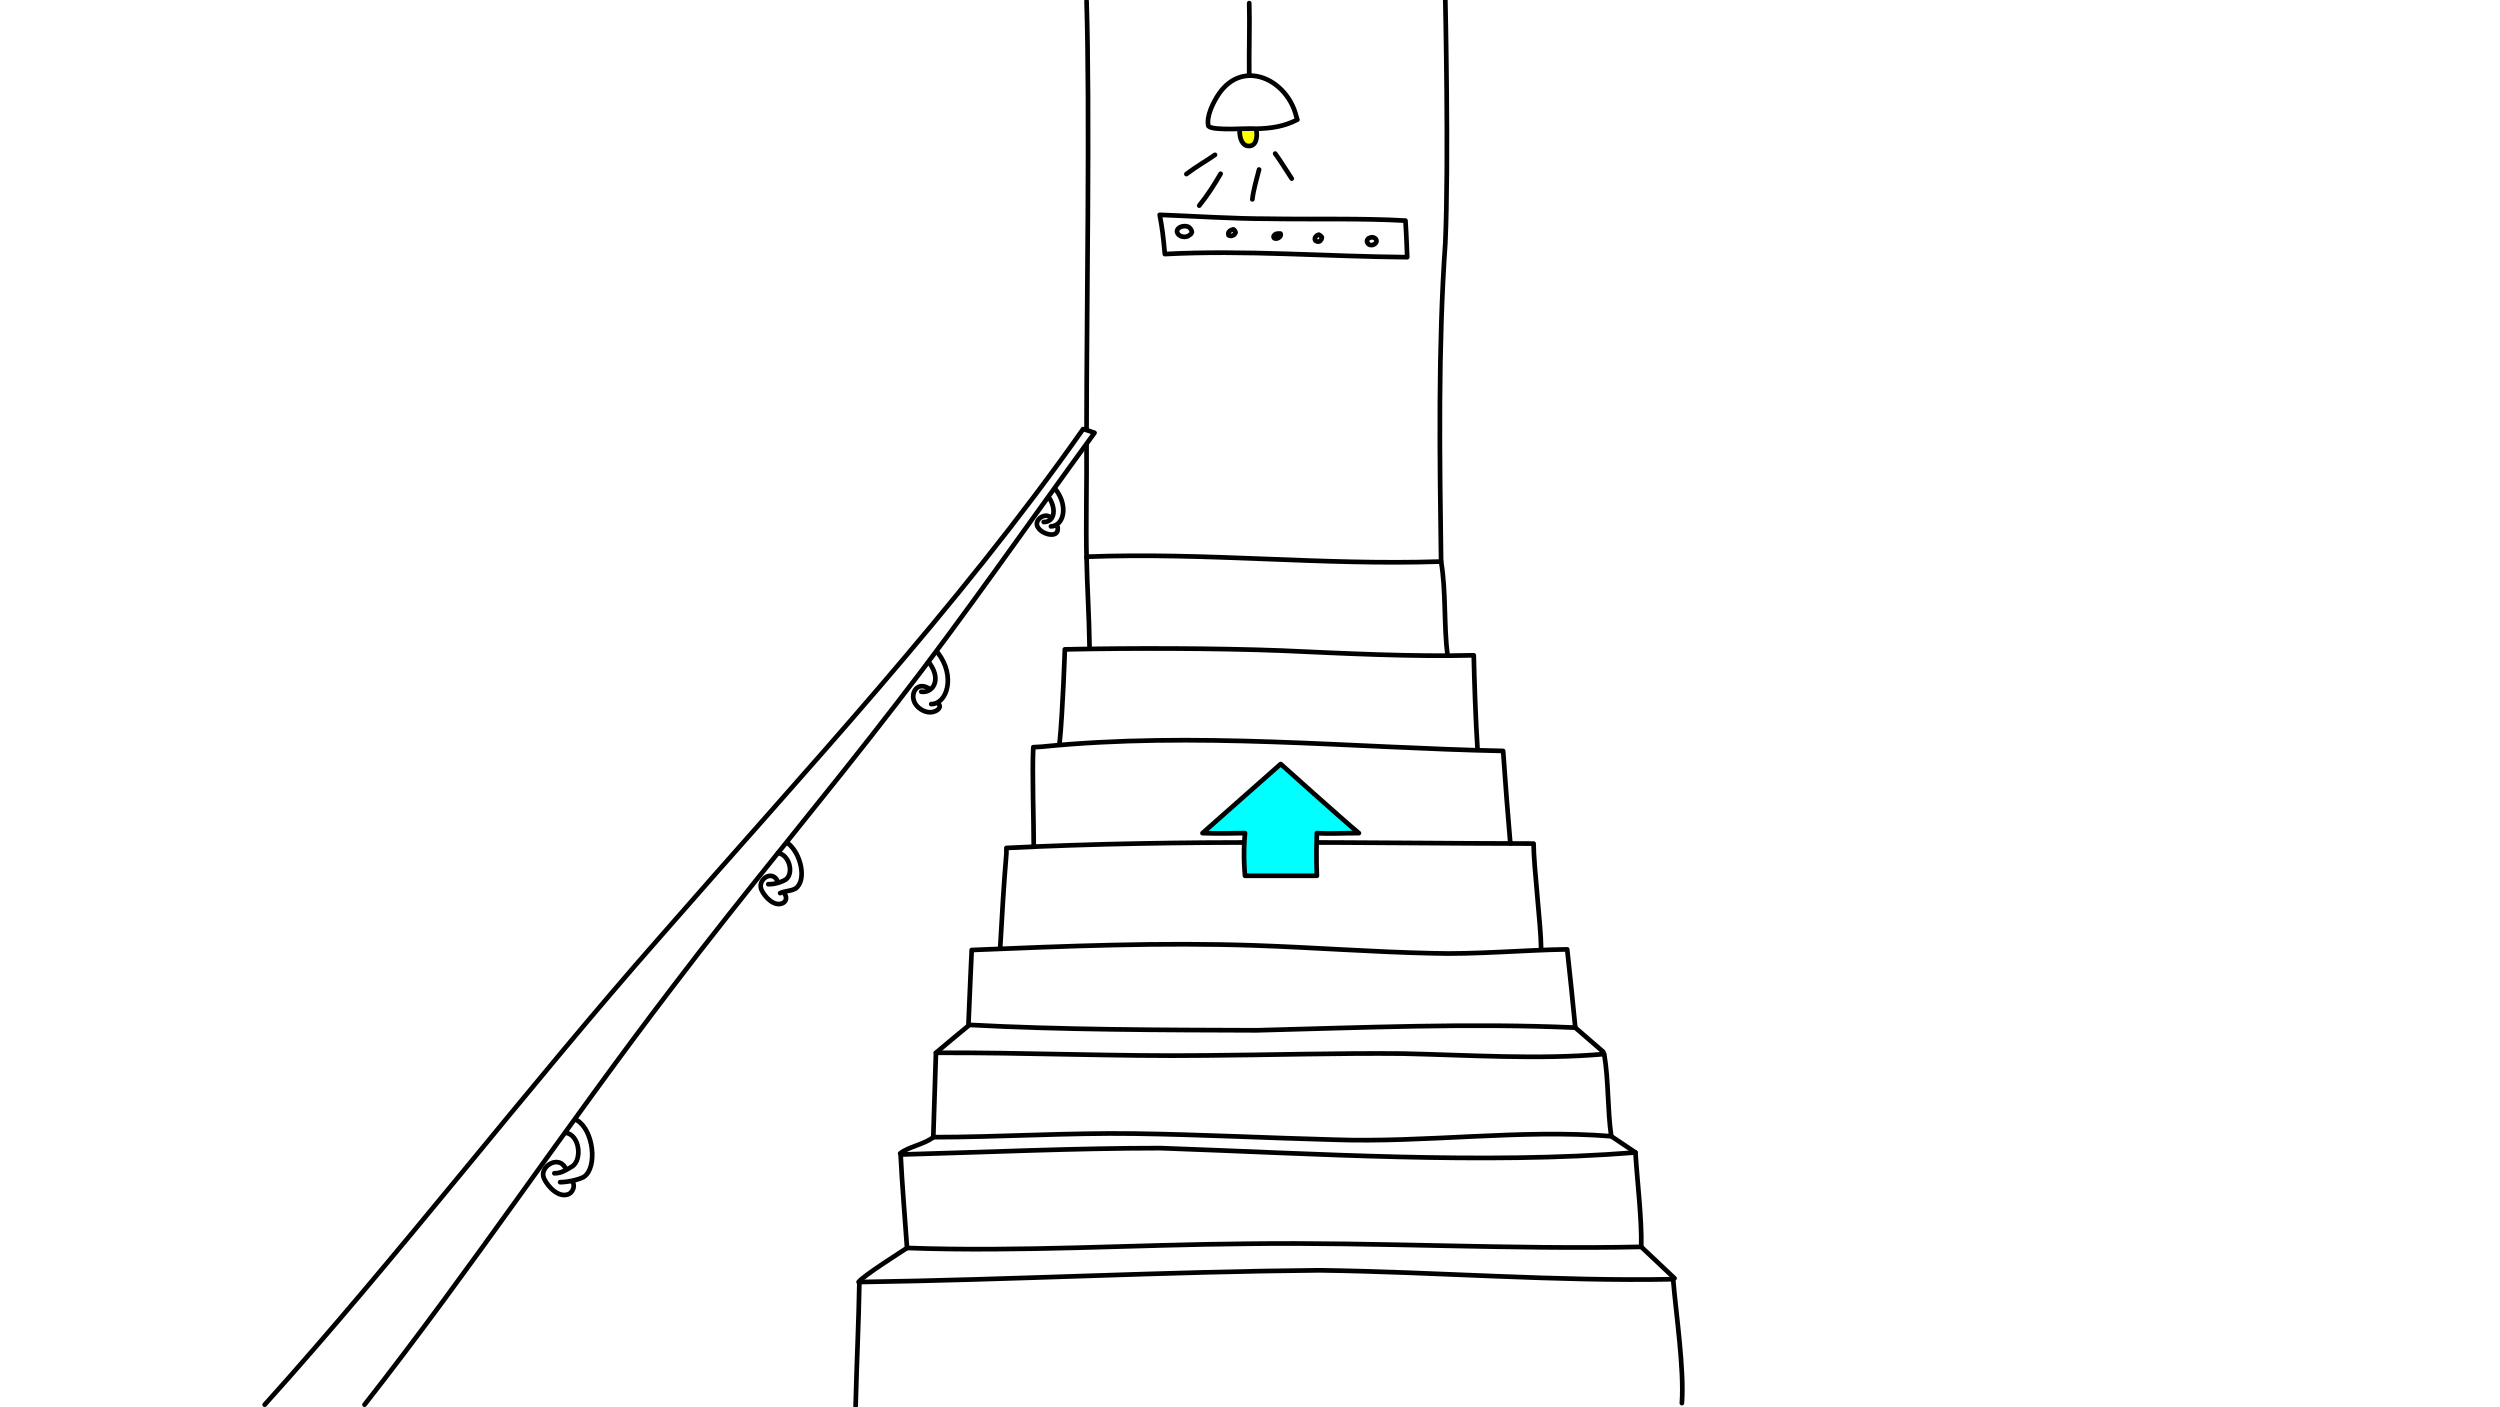
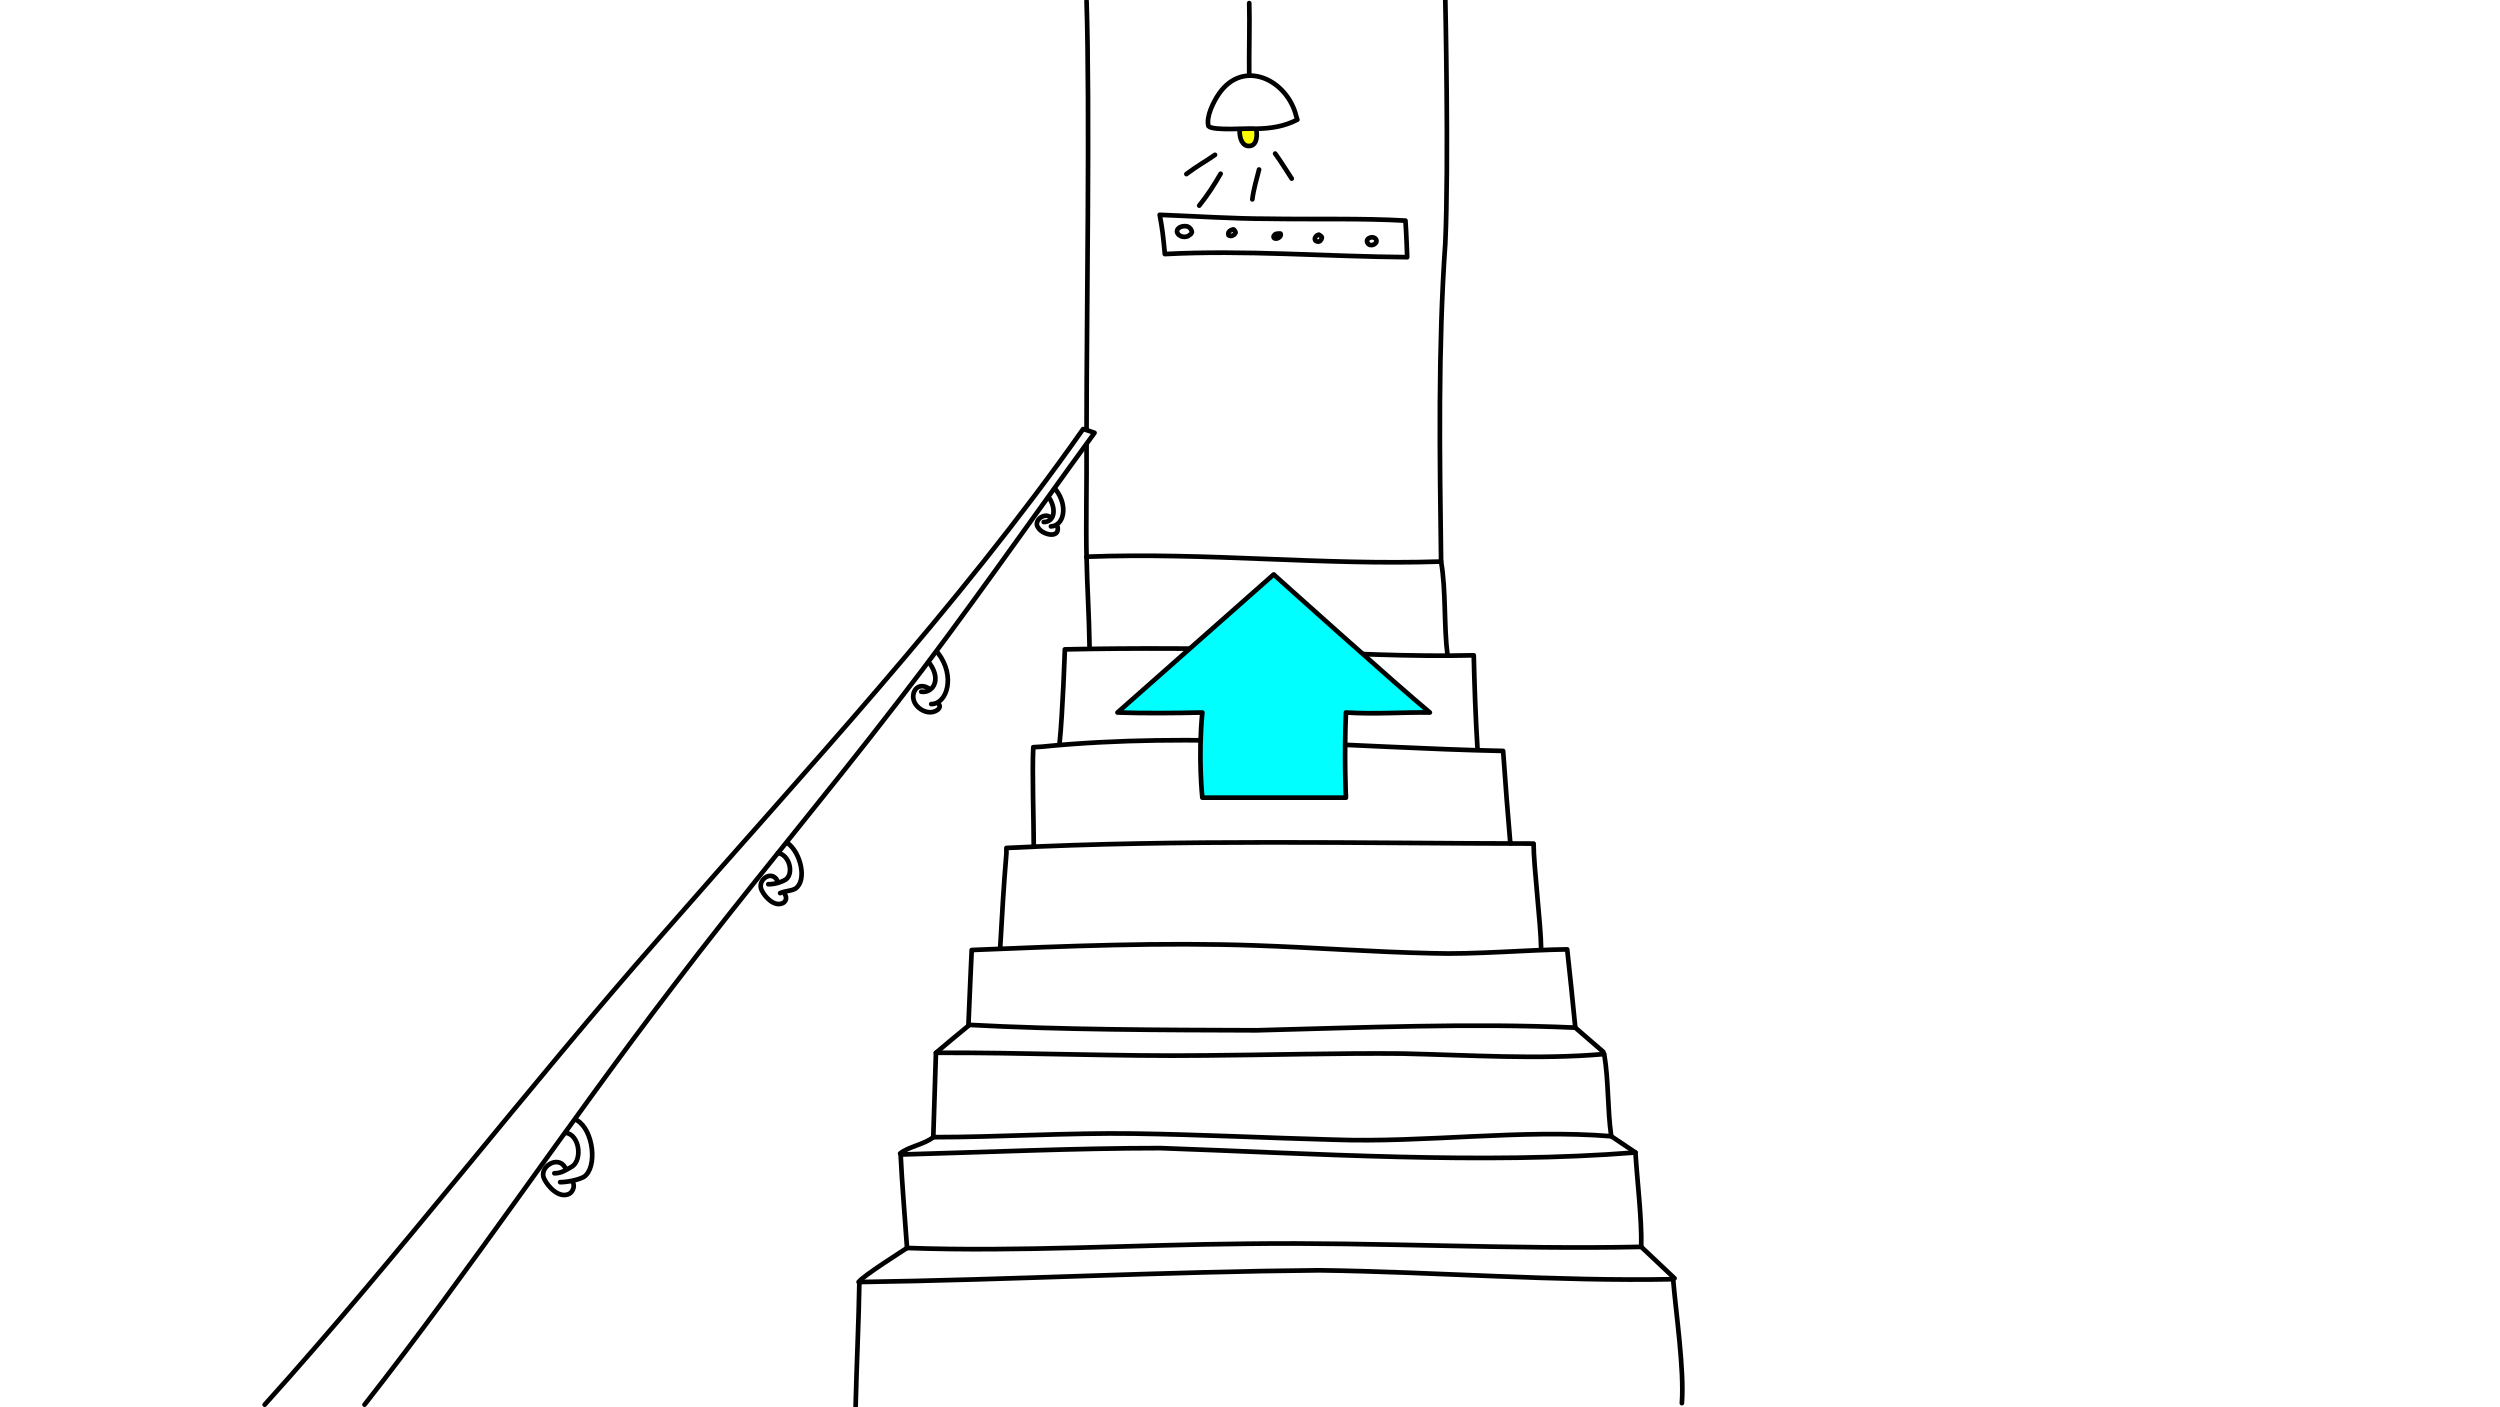
<svg xmlns="http://www.w3.org/2000/svg" id="Ebene_1" version="1.1" viewBox="0 0 1600 900">
  <defs>
    <style>
      .st0, .st1 {
        fill: none;
      }

      .st1, .st2, .st3 {
        stroke: #000;
        stroke-linecap: round;
        stroke-linejoin: round;
        stroke-width: 3px;
      }

      .st2 {
        fill: aqua;
      }

      .st3 {
        fill: #ff0;
      }
    </style>
  </defs>
-   <path id="STROKE_b9cd919a-8e70-4837-adb9-f3770ba63a90" class="st3" d="M804.1,83.2c.7,4.7,0,11.3-6.2,10.1-4-1.4-4.7-6.9-4.5-10.6" />
-   <path id="STROKE_d6e3e746-084b-4678-9707-01664d69b2fc" class="st1" d="M678.1,475.9c2.1-20.1,3.4-60.3,3.4-60.3,41.9-.9,97-.8,138.8.8,40.2,1.8,82.8,4,122.9,3,.4,17.5,1.2,41,2.4,59.7" />
-   <path id="STROKE_ce36d6ad-7781-4f9b-95c3-752e78c405ab" class="st1" d="M621.9,608c60.9-2.5,120.8-5,181.6-2.9,37.7,1.3,75.4,4.2,113,5,26.6.9,60.6-2.2,86.5-2.5,1.6,14.2,3.8,35.9,5.2,50.1-67.6-3-136.6,0-204,1.7-59.6-.2-125.8-.3-184.4-3.5.6-16,2.1-47.9,2.1-47.9h0Z" />
-   <path id="STROKE_5f21c83b-3a21-4d82-895e-86bc6771d391" class="st1" d="M547.6,900c.6-25.4,2-54.7,2.4-79.5,97.5-1.4,196.8-6.7,294.4-7.5,74.9,1,151.5,7.2,226.4,5.7" />
-   <path id="STROKE_3b66818c-8b55-4630-b49b-fa764bf553cd" class="st1" d="M1070.8,818.7c1.8,21.9,7.2,57.7,5.6,79.3" />
-   <path id="STROKE_35af9f0b-8124-4c3c-8acb-269149aa5f16" class="st1" d="M580.5,798.7c72.3,2.6,145.3-2.1,217.7-2.7,83.1-1.1,169.2,3.8,252.2,2,.4-18.6-2.6-41.8-3.7-60.4-97.8,7.8-206.4.6-304-2.8-54.9,0-111.6,2.6-166.3,4.1.9,18.9,2.8,41,4.1,59.8h0Z" />
-   <path id="STROKE_26d49445-e5ff-40f4-8433-3759eb01aec2" class="st1" d="M599,673.8s-1,33.7-1.7,54c41.7,0,86.6-2.9,128.5-2.3,42.3.6,85.4,2.8,127.7,3.9,58.5,2.1,119.6-6.9,177.7-2.2-2.5-17.5-1.6-35.2-4.5-52.6-41.9,3.7-87.1.6-129.2-.3-40.8-.4-85.6.9-126.1,1.2-55.5.7-117.1-2-172.4-1.7" />
-   <path id="STROKE_3a363ed9-63ed-4e97-97f4-30da2e70b1f5" class="st1" d="M661.6,541.4c0-16.2-1.1-47-.3-63.2l5.4-.3c97.7-9.9,197.4.7,295.3,2.7,1.6,22.5,2.8,38.4,4.6,59.1" />
-   <path id="STROKE_348b5126-26f5-427f-ba21-cfac23aba5f9" class="st1" d="M922.3,359.4c3.2,18.3,1.7,40.9,4.1,59.9" />
-   <path id="STROKE_d48c5d54-c1f8-49e8-aebd-8c1792bf449d" class="st1" d="M549.5,820.5c2.7-3.9,28.7-20.2,31-21.8" />
-   <path id="STROKE_c63544b3-5702-4c0b-a587-ef3c22872d21" class="st1" d="M576.1,738.2c5.4-4.4,15.6-5.8,21.2-10.4" />
-   <path id="STROKE_120c09c0-2df8-4762-ae0b-8f91325a75f1" class="st1" d="M599,673.8c6.1-5.1,14.5-12.3,21-17.5" />
-   <path id="STROKE_373f88b9-b026-4a03-98f3-6dbf94b2c29e" class="st1" d="M640.1,606.9c1.3-22.3,2.2-39.4,4-60.7v-3.5c111.5-5.6,225.7-3,337.4-2.8,0,14.2,4.7,52.5,4.8,66.6" />
-   <path id="STROKE_76532f68-567f-471a-a8c9-5d553f0d7083" class="st1" d="M169.4,899c85.3-94.6,168.4-203.3,253.2-299.5,92.4-106,189.8-209.9,270.6-324.9.5,0,7.3,2.4,7.3,2.4-40.5,55.5-84,118.2-126.2,172.6-46,59.8-98.5,122.2-144.1,182.4-67.8,88.6-127.6,178.6-196.9,267" />
-   <path id="STROKE_33e01f80-1fa7-4873-9435-78f366cbae00" class="st1" d="M829.6,74.4c-5.6-23.2-33.7-37.1-49.4-14.5-3.6,5.2-8.4,14.7-6.8,20.8,2.8,3.3,26.5,1.1,30.5,1.7,9.8-.2,18-1.5,26.4-5.8l-.7-2.2h0Z" />
-   <path id="STROKE_5c27e49b-e53a-4b28-84a4-40f876a44e43" class="st1" d="M777.6,99.1c-5.7,4-11.9,7.4-18.3,12.3" />
-   <path id="STROKE_6e7281b7-e503-44db-9714-1eb2f9d5c659" class="st1" d="M781.2,111.2c-4.1,7.1-8.4,13.8-13.7,20.4" />
-   <path id="STROKE_9bc82786-1d68-4afa-9058-ccccabef8538" class="st1" d="M805.8,108.5c-1.4,5.5-3.7,13.3-4.3,19.1" />
-   <path id="STROKE_43f5c7a9-8690-4604-b5b5-c18cee3b257e" class="st1" d="M816.1,98.3c3.5,4.7,7.2,10.9,10.6,16" />
-   <path id="STROKE_f2e1e8ef-0f20-4f23-a197-3fce014710ae" class="st1" d="M799.5,47.3c-.2-13.7.4-32.3,0-45.3" />
-   <line class="st1" x1="1026.1" y1="673.2" x2="1008.2" y2="657.7" />
-   <line class="st1" x1="1050.4" y1="798" x2="1071.7" y2="818.1" />
-   <line class="st1" x1="1031.2" y1="727.2" x2="1046.7" y2="737.6" />
-   <path id="STROKE_6d92c28e-1da6-4682-a1e5-ca44083d1d53" class="st1" d="M675.9,313.6c8,10.8,4.7,23-3.3,23.3" />
-   <path id="STROKE_32821349-68c9-4f2c-a01b-a5291331581a" class="st1" d="M671.9,319.3c4.3,7.4,2.6,14.8-3.9,14.8" />
-   <path id="STROKE_3f63b194-8e67-46c3-94a0-f1c0f363c676" class="st1" d="M600.3,417.9c11.4,14.8,5.8,32.8-4.3,32.7" />
-   <path id="STROKE_483ae91d-1a4a-4df2-9235-5b0f0c21dae2" class="st1" d="M595.1,424.7c7.8,11.1,1.3,19.1-5.5,18" />
-   <path id="STROKE_8bf122ca-3818-4296-b8ec-dce3dd4a09dc" class="st1" d="M504,539.5c8.6,6.3,12.6,24,5.1,29.2-3.1,1.7-6.5,1.4-9.8,2.9" />
-   <path id="STROKE_9ae38300-baa1-4606-a641-ce28927bf2c9" class="st1" d="M497.9,545.9c7.4,1.2,10.3,13.1,5,17-3.2,1.9-7.5,3.1-11.2,3" />
-   <path id="STROKE_1491f421-58db-4deb-a371-741653c6e397" class="st1" d="M497.4,563.4c-3.9-6.9-13.1,0-9.9,6.4,2.2,4.6,8.3,10.9,13.7,8.1,2-1.2,2.4-3.5,1.2-5.4" />
-   <path id="STROKE_8bf122ca-3818-4296-b8ec-dce3dd4a09dc1" class="st1" d="M369.3,717c10.5,6.2,13.3,30.1,4.4,36.2-3.7,2-10.7,3.4-15.2,3.4" />
-   <path id="STROKE_9ae38300-baa1-4606-a641-ce28927bf2c91" class="st1" d="M362.2,725c8.7,1.4,10.5,16.8,4.2,21.4-3.8,2.2-7.2,4.6-11.6,4.5" />
-   <path id="STROKE_1491f421-58db-4deb-a371-741653c6e3971" class="st1" d="M361.6,747.1c-4.6-8.1-17.1,0-13.3,7.4,2.6,5.4,9.8,12.8,16.1,9.5,2.4-1.4,3.6-5.2,2.2-7.4" />
-   <path id="STROKE_8605a178-53d5-46ee-ab1f-4af4ada548da" class="st1" d="M594.3,440.5c-8.3-5.1-13.1,5.4-7.3,11.5,2.9,3.1,7.7,5,11.7,3.1,1.5-.6,3.5-2.4,2.4-4.1" />
-   <path id="STROKE_a881d670-a452-4a62-a22b-3a0588d5d5c2" class="st1" d="M671.9,330.8c-4-2.8-10.8,2.8-7.4,7,2.5,4.3,13.7,7.3,12.4-.5" />
-   <path id="STROKE_6703a319-eeec-492b-a9b3-0917b01a3fcf" class="st1" d="M697.3,413.7c-.3-20.4-1.5-37-1.9-57.4,77.8-2.9,149.3,5.6,226.9,3.1-.9-66.7-2-136.8,2.7-203.9,2.3-51.5,0-155.5,0-155.5" />
-   <path id="STROKE_92da983c-124c-460b-9af5-d5a7f59fa0f3" class="st1" d="M695.4,357c-.5-21.8.2-50.1,0-72" />
-   <path id="STROKE_09722c18-5406-422c-bccf-86f140eb4c24" class="st1" d="M695.4,274.2c0-69.4,2.2-205.6,0-273.5" />
-   <path id="Door" class="st0" d="M695.4,1.4c2.2,67.9,0,204.1,0,273.5v10.8c.2,21.9,1,71.3,1,71.3,77.8-2.9,148.3,5.6,225.9,3.1-.9-66.7-2-136.8,2.7-203.9,2.3-51.5,0-155.5,0-155.5l-229.6.7h0Z" />
-   <path id="STROKE_1d7d80b5-644e-4f25-8890-ab9038fa1bf4" class="st1" d="M899.5,141.2c-27.7-1.6-60-.7-88.2-1.2-22.1,0-47.5-1.7-69.1-2.5,1.7,9,2.2,13.1,3.3,25.1,51.4-2.7,103.1,1.6,155.1,2,0,0-.5-15-1.1-23.3h0Z" />
-   <path id="STROKE_0e8e3ce7-6a29-4fed-8d2c-3ebd6484a91c" class="st1" d="M761.5,150.3c.6-.3,1.1-1,1.3-1.6,0-1.4-1.2-3.1-2.4-3.6-2.5-1-7.3,0-7.1,3.3.8,3.4,5.9,4.2,8.2,1.9h0Z" />
-   <path id="STROKE_4cf5665a-eb81-402a-91fa-36c5815d87e0" class="st1" d="M789.3,146.9c-1.6.1-3.7,1.5-3.1,3.3,0,0,0,.2,0,.2,0,0,0,.2.2.2,1.1.9,3.2.2,3.9-.9,0-.3.3-.3.5-.8,0-.6-.9-2.2-1.6-2.1h0Z" />
-   <path id="STROKE_9dc526e8-cead-4ceb-8b25-6ed1093791a9" class="st1" d="M819.5,149.6c-.9-.3-2-.1-2.9.1-.9.3-2,1.6-1.3,2.5,1.3,1.6,5.4-.7,4.2-2.7h0Z" />
-   <path id="STROKE_c3fd28c4-3778-4151-bb40-68855d6c26bb" class="st1" d="M844.1,150.2c-2.3.3-4,3.7-1,4.4,1.7.3,2.6-1,2.9-2.4.2-.8-1.4-1.8-2-2h0Z" />
-   <path id="STROKE_2bc2fb93-b1cf-4520-ac32-7434abaf882c" class="st1" d="M880.4,152.8c-2.6-2.5-7.7.5-4.5,3.5,2.2,1.8,6.6-.9,4.5-3.5Z" />
-   <path id="STROKE_2723813b-dec1-47cb-992f-cff34e48f481" class="st2" d="M819.7,489s39.7,35.7,50,44.2c-9.3-.1-17.5.6-26.9,0-.6,14.3,0,27.3,0,27.3h-46s-1.4-12.8,0-27.3c-8.7.2-18.4.3-27.2,0l50-44.2h0Z" />
+   <g>
+     <path id="STROKE_b9cd919a-8e70-4837-adb9-f3770ba63a90" class="st3" d="M804.1,83.2c.7,4.7,0,11.3-6.2,10.1-4-1.4-4.7-6.9-4.5-10.6" />
+     <path id="STROKE_d6e3e746-084b-4678-9707-01664d69b2fc" class="st1" d="M678.1,475.9c2.1-20.1,3.4-60.3,3.4-60.3,41.9-.9,97-.8,138.8.8,40.2,1.8,82.8,4,122.9,3,.4,17.5,1.2,41,2.4,59.7" />
+     <path id="STROKE_ce36d6ad-7781-4f9b-95c3-752e78c405ab" class="st1" d="M621.9,608c60.9-2.5,120.8-5,181.6-2.9,37.7,1.3,75.4,4.2,113,5,26.6.9,60.6-2.2,86.5-2.5,1.6,14.2,3.8,35.9,5.2,50.1-67.6-3-136.6,0-204,1.7-59.6-.2-125.8-.3-184.4-3.5.6-16,2.1-47.9,2.1-47.9h0Z" />
+     <path id="STROKE_5f21c83b-3a21-4d82-895e-86bc6771d391" class="st1" d="M547.6,900c.6-25.4,2-54.7,2.4-79.5,97.5-1.4,196.8-6.7,294.4-7.5,74.9,1,151.5,7.2,226.4,5.7" />
+     <path id="STROKE_3b66818c-8b55-4630-b49b-fa764bf553cd" class="st1" d="M1070.8,818.7c1.8,21.9,7.2,57.7,5.6,79.3" />
+     <path id="STROKE_35af9f0b-8124-4c3c-8acb-269149aa5f16" class="st1" d="M580.5,798.7c72.3,2.6,145.3-2.1,217.7-2.7,83.1-1.1,169.2,3.8,252.2,2,.4-18.6-2.6-41.8-3.7-60.4-97.8,7.8-206.4.6-304-2.8-54.9,0-111.6,2.6-166.3,4.1.9,18.9,2.8,41,4.1,59.8h0Z" />
+     <path id="STROKE_26d49445-e5ff-40f4-8433-3759eb01aec2" class="st1" d="M599,673.8s-1,33.7-1.7,54c41.7,0,86.6-2.9,128.5-2.3,42.3.6,85.4,2.8,127.7,3.9,58.5,2.1,119.6-6.9,177.7-2.2-2.5-17.5-1.6-35.2-4.5-52.6-41.9,3.7-87.1.6-129.2-.3-40.8-.4-85.6.9-126.1,1.2-55.5.7-117.1-2-172.4-1.7" />
+     <path id="STROKE_3a363ed9-63ed-4e97-97f4-30da2e70b1f5" class="st1" d="M661.6,541.4c0-16.2-1.1-47-.3-63.2l5.4-.3c97.7-9.9,197.4.7,295.3,2.7,1.6,22.5,2.8,38.4,4.6,59.1" />
+     <path id="STROKE_348b5126-26f5-427f-ba21-cfac23aba5f9" class="st1" d="M922.3,359.4c3.2,18.3,1.7,40.9,4.1,59.9" />
+     <path id="STROKE_d48c5d54-c1f8-49e8-aebd-8c1792bf449d" class="st1" d="M549.5,820.5c2.7-3.9,28.7-20.2,31-21.8" />
+     <path id="STROKE_c63544b3-5702-4c0b-a587-ef3c22872d21" class="st1" d="M576.1,738.2c5.4-4.4,15.6-5.8,21.2-10.4" />
+     <path id="STROKE_120c09c0-2df8-4762-ae0b-8f91325a75f1" class="st1" d="M599,673.8c6.1-5.1,14.5-12.3,21-17.5" />
+     <path id="STROKE_373f88b9-b026-4a03-98f3-6dbf94b2c29e" class="st1" d="M640.1,606.9c1.3-22.3,2.2-39.4,4-60.7v-3.5c111.5-5.6,225.7-3,337.4-2.8,0,14.2,4.7,52.5,4.8,66.6" />
+     <path id="STROKE_76532f68-567f-471a-a8c9-5d553f0d7083" class="st1" d="M169.4,899c85.3-94.6,168.4-203.3,253.2-299.5,92.4-106,189.8-209.9,270.6-324.9.5,0,7.3,2.4,7.3,2.4-40.5,55.5-84,118.2-126.2,172.6-46,59.8-98.5,122.2-144.1,182.4-67.8,88.6-127.6,178.6-196.9,267" />
+     <path id="STROKE_33e01f80-1fa7-4873-9435-78f366cbae00" class="st1" d="M829.6,74.4c-5.6-23.2-33.7-37.1-49.4-14.5-3.6,5.2-8.4,14.7-6.8,20.8,2.8,3.3,26.5,1.1,30.5,1.7,9.8-.2,18-1.5,26.4-5.8l-.7-2.2h0Z" />
+     <path id="STROKE_5c27e49b-e53a-4b28-84a4-40f876a44e43" class="st1" d="M777.6,99.1c-5.7,4-11.9,7.4-18.3,12.3" />
+     <path id="STROKE_6e7281b7-e503-44db-9714-1eb2f9d5c659" class="st1" d="M781.2,111.2c-4.1,7.1-8.4,13.8-13.7,20.4" />
+     <path id="STROKE_9bc82786-1d68-4afa-9058-ccccabef8538" class="st1" d="M805.8,108.5c-1.4,5.5-3.7,13.3-4.3,19.1" />
+     <path id="STROKE_43f5c7a9-8690-4604-b5b5-c18cee3b257e" class="st1" d="M816.1,98.3c3.5,4.7,7.2,10.9,10.6,16" />
+     <path id="STROKE_f2e1e8ef-0f20-4f23-a197-3fce014710ae" class="st1" d="M799.5,47.3c-.2-13.7.4-32.3,0-45.3" />
+     <line class="st1" x1="1026.1" y1="673.2" x2="1008.2" y2="657.7" />
+     <line class="st1" x1="1050.4" y1="798" x2="1071.7" y2="818.1" />
+     <line class="st1" x1="1031.2" y1="727.2" x2="1046.7" y2="737.6" />
+     <path id="STROKE_6d92c28e-1da6-4682-a1e5-ca44083d1d53" class="st1" d="M675.9,313.6c8,10.8,4.7,23-3.3,23.3" />
+     <path id="STROKE_32821349-68c9-4f2c-a01b-a5291331581a" class="st1" d="M671.9,319.3c4.3,7.4,2.6,14.8-3.9,14.8" />
+     <path id="STROKE_3f63b194-8e67-46c3-94a0-f1c0f363c676" class="st1" d="M600.3,417.9c11.4,14.8,5.8,32.8-4.3,32.7" />
+     <path id="STROKE_483ae91d-1a4a-4df2-9235-5b0f0c21dae2" class="st1" d="M595.1,424.7c7.8,11.1,1.3,19.1-5.5,18" />
+     <path id="STROKE_8bf122ca-3818-4296-b8ec-dce3dd4a09dc" class="st1" d="M504,539.5c8.6,6.3,12.6,24,5.1,29.2-3.1,1.7-6.5,1.4-9.8,2.9" />
+     <path id="STROKE_9ae38300-baa1-4606-a641-ce28927bf2c9" class="st1" d="M497.9,545.9c7.4,1.2,10.3,13.1,5,17-3.2,1.9-7.5,3.1-11.2,3" />
+     <path id="STROKE_1491f421-58db-4deb-a371-741653c6e397" class="st1" d="M497.4,563.4c-3.9-6.9-13.1,0-9.9,6.4,2.2,4.6,8.3,10.9,13.7,8.1,2-1.2,2.4-3.5,1.2-5.4" />
+     <path id="STROKE_8bf122ca-3818-4296-b8ec-dce3dd4a09dc1" class="st1" d="M369.3,717c10.5,6.2,13.3,30.1,4.4,36.2-3.7,2-10.7,3.4-15.2,3.4" />
+     <path id="STROKE_9ae38300-baa1-4606-a641-ce28927bf2c91" class="st1" d="M362.2,725c8.7,1.4,10.5,16.8,4.2,21.4-3.8,2.2-7.2,4.6-11.6,4.5" />
+     <path id="STROKE_1491f421-58db-4deb-a371-741653c6e3971" class="st1" d="M361.6,747.1c-4.6-8.1-17.1,0-13.3,7.4,2.6,5.4,9.8,12.8,16.1,9.5,2.4-1.4,3.6-5.2,2.2-7.4" />
+     <path id="STROKE_8605a178-53d5-46ee-ab1f-4af4ada548da" class="st1" d="M594.3,440.5c-8.3-5.1-13.1,5.4-7.3,11.5,2.9,3.1,7.7,5,11.7,3.1,1.5-.6,3.5-2.4,2.4-4.1" />
+     <path id="STROKE_a881d670-a452-4a62-a22b-3a0588d5d5c2" class="st1" d="M671.9,330.8c-4-2.8-10.8,2.8-7.4,7,2.5,4.3,13.7,7.3,12.4-.5" />
+     <path id="STROKE_6703a319-eeec-492b-a9b3-0917b01a3fcf" class="st1" d="M697.3,413.7c-.3-20.4-1.5-37-1.9-57.4,77.8-2.9,149.3,5.6,226.9,3.1-.9-66.7-2-136.8,2.7-203.9C927.3,104,925,0,925,0" />
+     <path id="STROKE_92da983c-124c-460b-9af5-d5a7f59fa0f3" class="st1" d="M695.4,357c-.5-21.8.2-50.1,0-72" />
+     <path id="STROKE_09722c18-5406-422c-bccf-86f140eb4c24" class="st1" d="M695.4,274.2c0-69.4,2.2-205.6,0-273.5" />
+     <path id="Door" class="st0" d="M695.4,1.4c2.2,67.9,0,204.1,0,273.5v10.8c.2,21.9,1,71.3,1,71.3,77.8-2.9,148.3,5.6,225.9,3.1-.9-66.7-2-136.8,2.7-203.9,2.3-51.5,0-155.5,0-155.5l-229.6.7h0Z" />
+     <path id="STROKE_1d7d80b5-644e-4f25-8890-ab9038fa1bf4" class="st1" d="M899.5,141.2c-27.7-1.6-60-.7-88.2-1.2-22.1,0-47.5-1.7-69.1-2.5,1.7,9,2.2,13.1,3.3,25.1,51.4-2.7,103.1,1.6,155.1,2,0,0-.5-15-1.1-23.3h0Z" />
+     <path id="STROKE_0e8e3ce7-6a29-4fed-8d2c-3ebd6484a91c" class="st1" d="M761.5,150.3c.6-.3,1.1-1,1.3-1.6,0-1.4-1.2-3.1-2.4-3.6-2.5-1-7.3,0-7.1,3.3.8,3.4,5.9,4.2,8.2,1.9h0Z" />
+     <path id="STROKE_4cf5665a-eb81-402a-91fa-36c5815d87e0" class="st1" d="M789.3,146.9c-1.6.1-3.7,1.5-3.1,3.3v.2s0,.2.2.2c1.1.9,3.2.2,3.9-.9,0-.3.3-.3.5-.8,0-.6-.9-2.2-1.6-2.1h0Z" />
+     <path id="STROKE_9dc526e8-cead-4ceb-8b25-6ed1093791a9" class="st1" d="M819.5,149.6c-.9-.3-2-.1-2.9.1-.9.3-2,1.6-1.3,2.5,1.3,1.6,5.4-.7,4.2-2.7h0Z" />
+     <path id="STROKE_c3fd28c4-3778-4151-bb40-68855d6c26bb" class="st1" d="M844.1,150.2c-2.3.3-4,3.7-1,4.4,1.7.3,2.6-1,2.9-2.4.2-.8-1.4-1.8-2-2h0Z" />
+     <path id="STROKE_2bc2fb93-b1cf-4520-ac32-7434abaf882c" class="st1" d="M880.4,152.8c-2.6-2.5-7.7.5-4.5,3.5,2.2,1.8,6.6-.9,4.5-3.5Z" />
+   </g>
+   <path id="STROKE_2723813b-dec1-47cb-992f-cff34e48f481" class="st2" d="M815.2,367.7s79.3,71.3,99.9,88.3c-18.6-.2-35,1.2-53.7,0-1.2,28.6,0,54.5,0,54.5h-91.9s-2.8-25.6,0-54.5c-17.4.4-36.8.6-54.3,0l99.9-88.3h.2Z" />
</svg>
